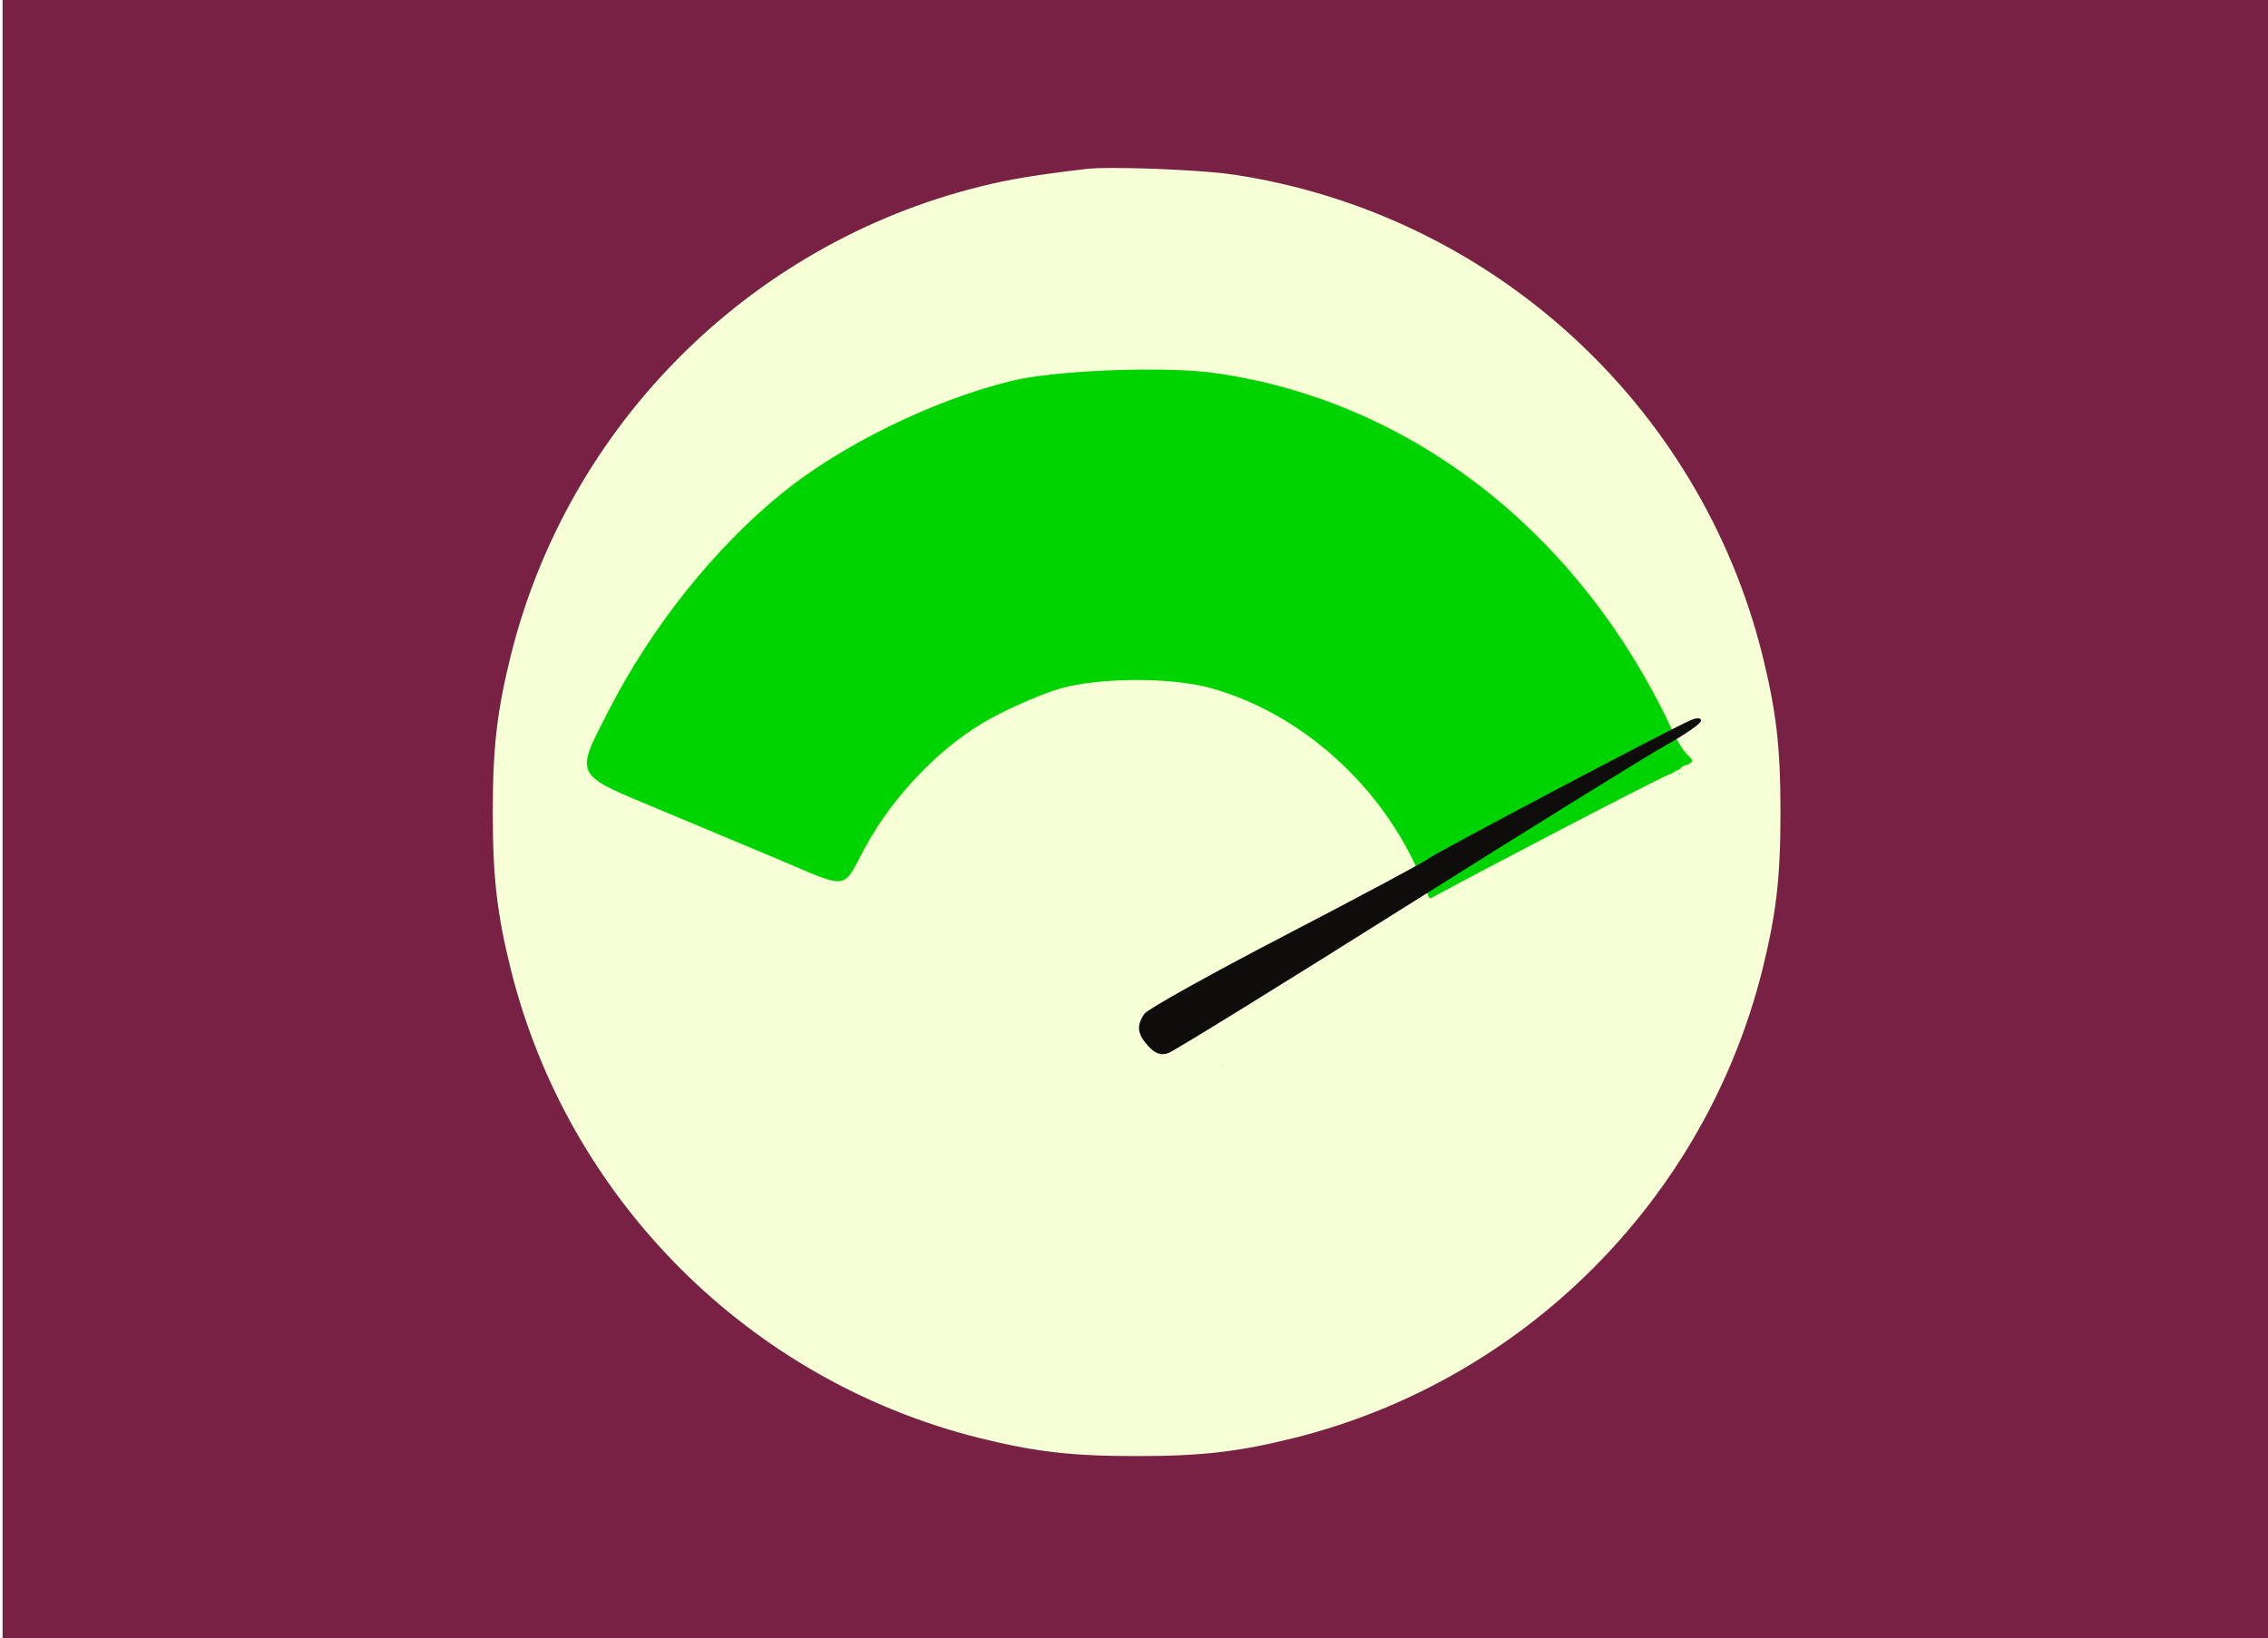
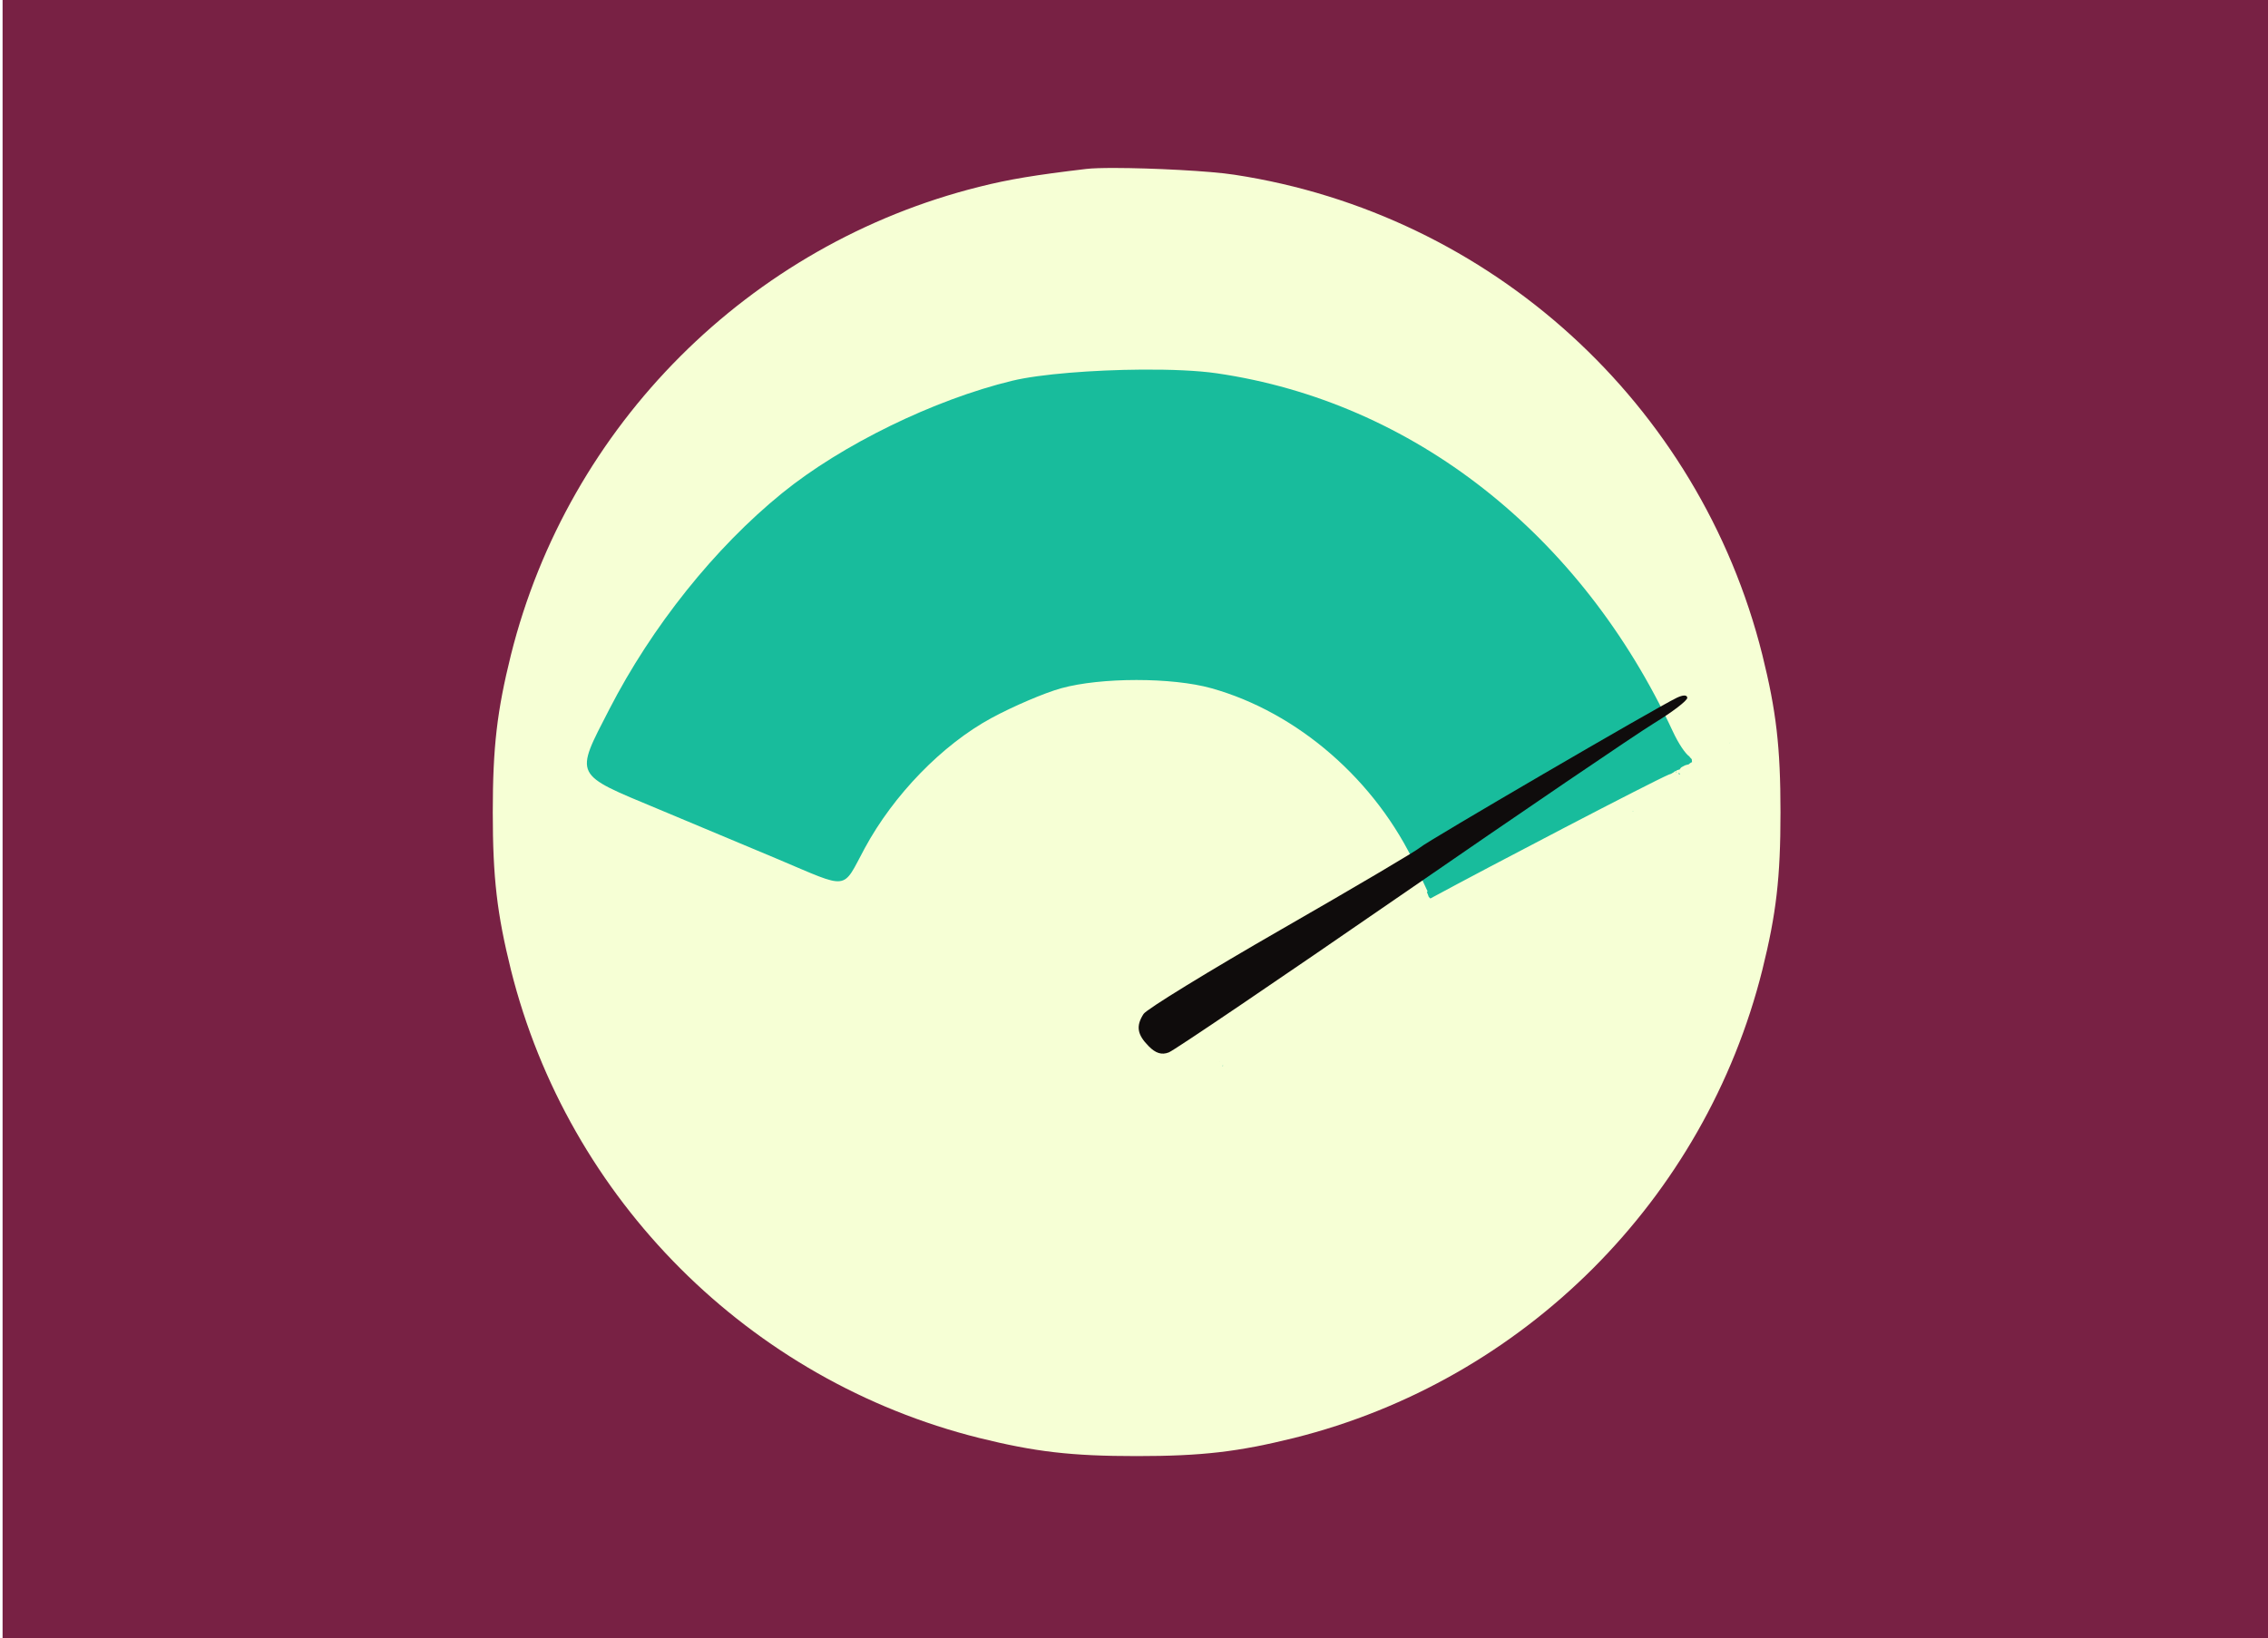
<svg xmlns="http://www.w3.org/2000/svg" version="1.0" width="900pt" height="650pt" viewBox="0 0 900 650" preserveAspectRatio="xMidYMid meet" id="svg2">
  <defs id="defs14" />
  <path style="fill:#782144;fill-opacity:1;stroke:none;stroke-width:0.8;stroke-opacity:1" d="m 1.025,650.922 c 299.887,0 599.773,-10e-6 899.66,0 0,-217.116 0,-434.232 0,-651.348 -299.887,0 -599.773,0 -899.66,0 0,217.116 0,434.232 0,651.348 z" id="rect3345" />
  <path style="fill:#f6ffd5;fill-opacity:1" d="M 552.91 83.338 C 546.721 83.328 541.682 83.477 538.807 83.82 C 513.557 86.82 500.557 88.945 485.682 92.695 C 371.682 121.195 281.932 210.945 253.432 324.945 C 246.557 352.695 244.432 370.57 244.432 403.07 C 244.432 435.57 246.557 453.445 253.432 481.195 C 281.932 595.195 371.682 684.945 485.682 713.445 C 513.432 720.32 531.307 722.445 563.807 722.445 C 596.307 722.445 614.182 720.32 641.932 713.445 C 755.932 684.945 845.682 595.195 874.182 481.195 C 881.057 453.445 883.182 435.57 883.182 403.07 C 883.182 370.57 881.057 352.695 874.182 324.945 C 843.057 200.32 739.557 106.07 612.307 86.695 C 600.4 84.82 571.479 83.367 552.91 83.338 z " id="path3563" transform="scale(0.8,0.8)" />
  <g id="Layer_2" transform="matrix(0.8,0,0,0.8,424.7178,230.5441)" />
-   <path style="fill:#00d400" d="m 453.024,146.704 c -19.169,0.137 -40.319,1.761 -51.358,4.429 -31.012,7.495 -67.648,25.394 -91.318,44.616 -26.706,21.687 -51.647,52.893 -68.572,85.806 -13.801,26.838 -14.484,25.445 19.477,39.6 15.855,6.608 37.195,15.549 47.424,19.867 28.749,12.137 25.351,12.565 34.453,-4.306 11.453,-21.229 30.829,-41.156 50.279,-51.701 8.631,-4.679 21.081,-9.998 27.664,-11.823 15.764,-4.369 44.044,-4.378 59.633,-0.015 34.34,9.607 65.38,36.657 81.223,70.783 l 4.588,9.88 -0.291,0.226 c 0.166,0.346 0.318,0.726 0.458,1.142 0.07,0.211 0.184,0.52 0.287,0.813 0.226,0.202 0.448,0.404 0.636,0.611 23.721,-12.852 87.737,-46.253 94.583,-49.163 0.372,-0.158 0.681,-0.244 1.01,-0.353 0.023,-0.015 0.034,-0.033 0.058,-0.048 l -0.012,0 c 0.261,-0.155 0.522,-0.304 0.781,-0.464 0.139,-0.086 0.278,-0.176 0.414,-0.27 0,-0.018 0.005,-0.038 0.005,-0.056 0.29,-0.221 0.349,-0.298 0.447,-0.174 l 0,0.005 c 0.068,-0.087 0.743,-0.376 0.385,-0.25 0.184,-0.149 0.239,-0.195 0.508,-0.226 0.04,-0.015 0.048,-0.03 0.073,-0.04 0.093,-0.037 0.191,-0.058 0.287,-0.087 0.152,-0.103 0.309,0.013 0.461,-0.005 -0.039,-0.035 -0.076,-0.074 -0.116,-0.107 0.132,-0.159 0.266,-0.316 0.396,-0.476 -0.012,-0.01 -0.028,-0.013 -0.04,-0.023 -0.033,-0.026 0.06,-0.037 0.105,-0.056 0.053,-0.061 0.096,-0.133 0.156,-0.186 0.198,-0.176 0.444,-0.278 0.672,-0.404 0.798,-0.443 0.988,-0.562 1.882,-0.761 0.083,-0.018 0.17,-0.023 0.254,-0.036 0.065,-0.025 0.242,-0.1 0.305,-0.123 0,0 0.005,0 0.005,0 0.087,-0.044 0.019,-0.043 0.116,-0.135 0.139,-0.129 0.295,-0.235 0.443,-0.353 0.243,-0.171 0.453,-0.254 0.654,-0.361 -0.019,-0.206 -0.036,-0.412 -0.054,-0.619 -0.007,-0.08 -0.019,-0.301 -0.033,-0.448 -0.141,-0.257 -0.292,-0.371 -0.603,-0.67 -0.153,-0.147 -0.246,-0.3 -0.316,-0.448 -1.649,-1.113 -4.366,-5.139 -6.593,-9.936 -36.413,-78.433 -103.195,-130.878 -181.066,-142.2 -7.461,-1.085 -18.248,-1.537 -29.749,-1.455 z m 237.742,146.673 c 0.021,0.02 0.059,0.04 0.083,0.059 1.8e-4,-0.005 0.012,-0.015 0.012,-0.02 0,-0.029 -0.06,-0.028 -0.094,-0.04 z m -4.094,1.356 c -0.102,0.042 -0.238,0.108 -0.341,0.151 0.005,0.018 0.009,0.037 0.014,0.056 0.036,-0.023 0.341,-0.216 0.327,-0.206 z m -21.722,11.462 c 0.053,0.08 0.216,0.328 0.331,0.519 0.009,7.1e-4 0.019,0.002 0.029,0.005 0.041,-0.234 -0.058,-0.399 -0.36,-0.523 z m 1.402,0.682 c -0.009,0.005 0.002,-10e-5 -0.019,0.005 -0.078,0.015 -0.157,0.033 -0.236,0.044 -0.019,0.015 -0.036,0.029 -0.054,0.044 0.153,0.125 0.263,0.286 0.298,0.5 0.088,-0.052 0.172,-0.103 0.261,-0.151 0.048,-0.049 0.058,-0.059 0.12,-0.119 0.005,-0.005 0.005,-0.007 0.012,-0.013 -0.042,-0.005 -0.085,-0.01 -0.127,-0.015 0.071,0.109 0.029,0.14 -0.28,0.015 -0.041,-0.02 -5.5e-4,0.007 0.019,-0.02 0,-0.038 -0.056,-0.034 0,-0.028 0.087,0.01 0.174,0.02 0.261,0.032 -0.042,-0.065 -0.154,-0.184 -0.254,-0.293 z m -0.207,0.007 c -0.005,0.005 -0.009,0.007 -0.014,0.013 0.005,-0.002 0.009,-0.005 0.014,-0.007 l 0,-0.005 z m -0.083,0.044 c -0.016,0.002 -0.034,0.005 -0.051,0.007 0.005,0.002 0.007,0.007 0.012,0.013 0.014,-0.007 0.027,-0.013 0.04,-0.02 z m -1.104,2.339 c -0.019,0.015 -0.028,0.027 -0.047,0.044 0.005,-10e-4 0.028,-0.01 0.051,-0.02 -0.002,-0.007 -10e-4,-0.015 -0.005,-0.023 z m -17.166,12.62 c 0.103,0.073 0.2,0.157 0.301,0.234 -0.007,-0.05 -0.019,-0.124 -0.026,-0.171 -0.092,-0.023 -0.185,-0.041 -0.276,-0.063 z m -163.656,99.524 c -0.021,0.028 -0.042,0.056 -0.065,0.083 0.027,-0.007 0.063,-0.018 0.091,-0.028 -0.007,-0.02 -0.019,-0.036 -0.025,-0.056 z m 1.093,1.463 c -0.062,0.076 -0.135,0.167 -0.2,0.25 0.064,-10e-4 0.11,0.001 0.174,0 0.06,-0.036 0.15,-0.094 0.211,-0.131 -0.07,-0.028 -0.121,-0.083 -0.185,-0.119 z" id="path3428" />
-   <path id="path3424-3" d="m 455.656,415.233 c -4.389,-4.835 -4.777,-8.195 -1.49,-12.878 1.279,-1.821 26.595,-15.927 56.258,-31.346 29.663,-15.419 54.968,-28.96 56.233,-30.091 2.245,-2.008 95.879,-51.468 104.173,-55.026 2.57,-1.103 4.184,-1.034 4.184,0.177 0,1.085 -6.067,5.338 -13.483,9.451 -7.416,4.113 -54.073,33.038 -103.682,64.277 -49.609,31.239 -92.039,57.438 -94.288,58.219 -2.875,0.998 -5.222,0.172 -7.904,-2.783 z" style="fill:#0f0c0c" />
+   <path style="fill:#18bc9c;fill-opacity:1" d="m 453.024,146.704 c -19.169,0.137 -40.319,1.761 -51.358,4.429 -31.012,7.495 -67.648,25.394 -91.318,44.616 -26.706,21.687 -51.647,52.893 -68.572,85.806 -13.801,26.838 -14.484,25.445 19.477,39.6 15.855,6.608 37.195,15.549 47.424,19.867 28.749,12.137 25.351,12.565 34.453,-4.306 11.453,-21.229 30.829,-41.156 50.279,-51.701 8.631,-4.679 21.081,-9.998 27.664,-11.823 15.764,-4.369 44.044,-4.378 59.633,-0.015 34.34,9.607 65.38,36.657 81.223,70.783 l 4.588,9.88 -0.291,0.226 c 0.166,0.346 0.318,0.726 0.458,1.142 0.07,0.211 0.184,0.52 0.287,0.813 0.226,0.202 0.448,0.404 0.636,0.611 23.721,-12.852 87.737,-46.253 94.583,-49.163 0.372,-0.158 0.681,-0.244 1.01,-0.353 0.023,-0.015 0.034,-0.033 0.058,-0.048 l -0.012,0 c 0.261,-0.155 0.522,-0.304 0.781,-0.464 0.139,-0.086 0.278,-0.176 0.414,-0.27 0,-0.018 0.005,-0.038 0.005,-0.056 0.29,-0.221 0.349,-0.298 0.447,-0.174 l 0,0.005 c 0.068,-0.087 0.743,-0.376 0.385,-0.25 0.184,-0.149 0.239,-0.195 0.508,-0.226 0.04,-0.015 0.048,-0.03 0.073,-0.04 0.093,-0.037 0.191,-0.058 0.287,-0.087 0.152,-0.103 0.309,0.013 0.461,-0.005 -0.039,-0.035 -0.076,-0.074 -0.116,-0.107 0.132,-0.159 0.266,-0.316 0.396,-0.476 -0.012,-0.01 -0.028,-0.013 -0.04,-0.023 -0.033,-0.026 0.06,-0.037 0.105,-0.056 0.053,-0.061 0.096,-0.133 0.156,-0.186 0.198,-0.176 0.444,-0.278 0.672,-0.404 0.798,-0.443 0.988,-0.562 1.882,-0.761 0.083,-0.018 0.17,-0.023 0.254,-0.036 0.065,-0.025 0.242,-0.1 0.305,-0.123 0,0 0.005,0 0.005,0 0.087,-0.044 0.019,-0.043 0.116,-0.135 0.139,-0.129 0.295,-0.235 0.443,-0.353 0.243,-0.171 0.453,-0.254 0.654,-0.361 -0.019,-0.206 -0.036,-0.412 -0.054,-0.619 -0.007,-0.08 -0.019,-0.301 -0.033,-0.448 -0.141,-0.257 -0.292,-0.371 -0.603,-0.67 -0.153,-0.147 -0.246,-0.3 -0.316,-0.448 -1.649,-1.113 -4.366,-5.139 -6.593,-9.936 -36.413,-78.433 -103.195,-130.878 -181.066,-142.2 -7.461,-1.085 -18.248,-1.537 -29.749,-1.455 z m 237.742,146.673 c 0.021,0.02 0.059,0.04 0.083,0.059 1.8e-4,-0.005 0.012,-0.015 0.012,-0.02 0,-0.029 -0.06,-0.028 -0.094,-0.04 z m -4.094,1.356 c -0.102,0.042 -0.238,0.108 -0.341,0.151 0.005,0.018 0.009,0.037 0.014,0.056 0.036,-0.023 0.341,-0.216 0.327,-0.206 z m -21.722,11.462 c 0.053,0.08 0.216,0.328 0.331,0.519 0.009,7.1e-4 0.019,0.002 0.029,0.005 0.041,-0.234 -0.058,-0.399 -0.36,-0.523 z m 1.402,0.682 c -0.009,0.005 0.002,-10e-5 -0.019,0.005 -0.078,0.015 -0.157,0.033 -0.236,0.044 -0.019,0.015 -0.036,0.029 -0.054,0.044 0.153,0.125 0.263,0.286 0.298,0.5 0.088,-0.052 0.172,-0.103 0.261,-0.151 0.048,-0.049 0.058,-0.059 0.12,-0.119 0.005,-0.005 0.005,-0.007 0.012,-0.013 -0.042,-0.005 -0.085,-0.01 -0.127,-0.015 0.071,0.109 0.029,0.14 -0.28,0.015 -0.041,-0.02 -5.5e-4,0.007 0.019,-0.02 0,-0.038 -0.056,-0.034 0,-0.028 0.087,0.01 0.174,0.02 0.261,0.032 -0.042,-0.065 -0.154,-0.184 -0.254,-0.293 z m -0.207,0.007 c -0.005,0.005 -0.009,0.007 -0.014,0.013 0.005,-0.002 0.009,-0.005 0.014,-0.007 l 0,-0.005 z m -0.083,0.044 c -0.016,0.002 -0.034,0.005 -0.051,0.007 0.005,0.002 0.007,0.007 0.012,0.013 0.014,-0.007 0.027,-0.013 0.04,-0.02 z m -1.104,2.339 c -0.019,0.015 -0.028,0.027 -0.047,0.044 0.005,-10e-4 0.028,-0.01 0.051,-0.02 -0.002,-0.007 -10e-4,-0.015 -0.005,-0.023 z m -17.166,12.62 c 0.103,0.073 0.2,0.157 0.301,0.234 -0.007,-0.05 -0.019,-0.124 -0.026,-0.171 -0.092,-0.023 -0.185,-0.041 -0.276,-0.063 z m -163.656,99.524 c -0.021,0.028 -0.042,0.056 -0.065,0.083 0.027,-0.007 0.063,-0.018 0.091,-0.028 -0.007,-0.02 -0.019,-0.036 -0.025,-0.056 z m 1.093,1.463 c -0.062,0.076 -0.135,0.167 -0.2,0.25 0.064,-10e-4 0.11,0.001 0.174,0 0.06,-0.036 0.15,-0.094 0.211,-0.131 -0.07,-0.028 -0.121,-0.083 -0.185,-0.119 z" id="path3428" />
+   <path id="path3424-3" d="m 455.827,415.26 c -4.588,-4.646 -5.118,-7.987 -2.031,-12.804 1.201,-1.873 25.901,-17.032 54.889,-33.686 28.988,-16.654 53.7,-31.248 54.916,-32.431 2.159,-2.101 93.628,-55.458 101.764,-59.362 2.522,-1.21 4.137,-1.21 4.188,5.9e-4 0.046,1.084 -5.837,5.588 -13.074,10.01 -7.236,4.422 -52.634,35.284 -100.885,68.584 -48.251,33.3 -89.54,61.261 -91.754,62.136 -2.83,1.118 -5.21,0.391 -8.014,-2.448 z" style="fill:#0f0c0c" />
</svg>
